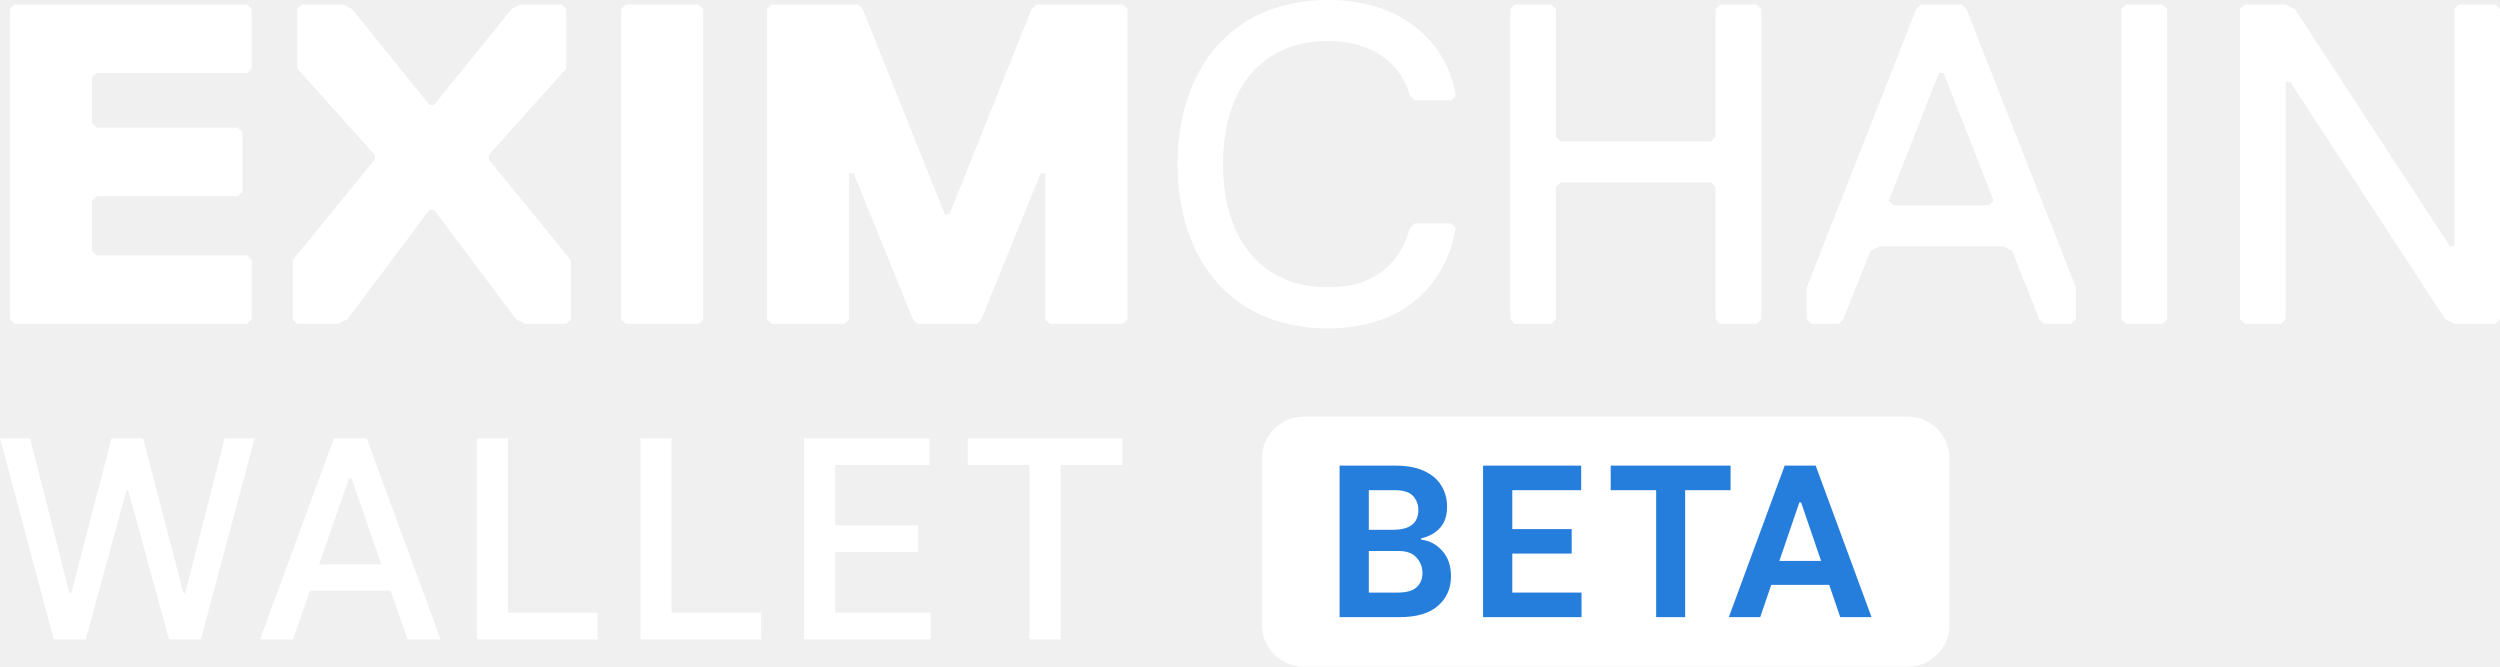
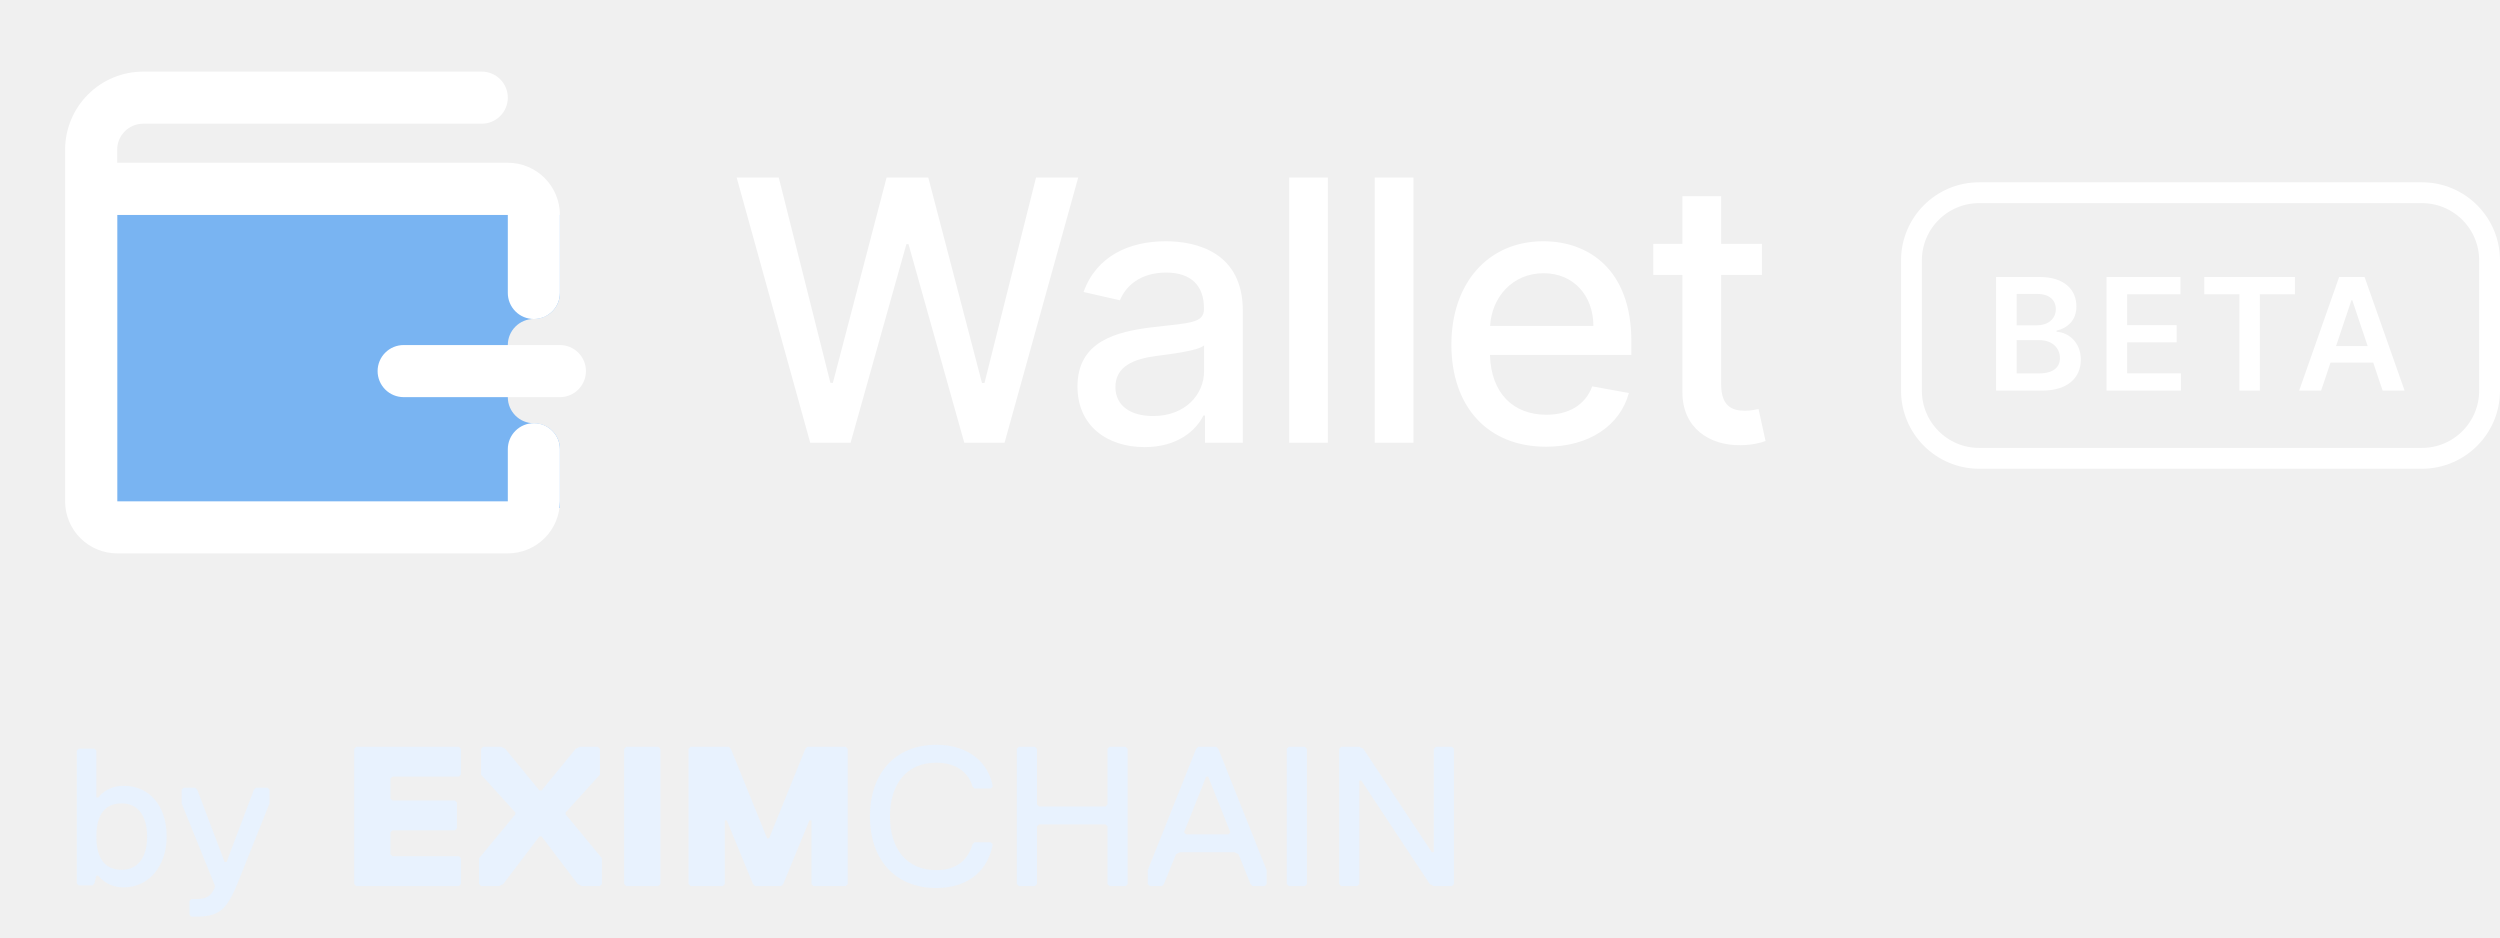
- <svg xmlns="http://www.w3.org/2000/svg" width="120" height="32" viewBox="0 0 120 32" fill="none">
-   <path d="M1.442 21.039H0L2.583 30.692H4.115L6.075 23.523H6.151L8.111 30.692H9.643L12.221 21.039H10.784L8.889 28.467H8.804L6.867 21.039H5.354L3.422 28.462H3.332L1.442 21.039Z" fill="white" />
-   <path d="M14.065 30.692L14.876 28.354H18.75L19.561 30.692H21.149L17.6 21.039H16.03L12.482 30.692H14.065ZM16.756 22.953H16.869L18.307 27.091H15.319L16.756 22.953Z" fill="white" />
-   <path d="M28.68 29.41H24.382V21.039H22.888V30.692H28.68V29.41Z" fill="white" />
-   <path d="M36.535 29.41H32.236V21.039H30.742V30.692H36.535V29.41Z" fill="white" />
-   <path d="M44.672 29.41H40.091V26.502H44.074V25.215H40.091V22.321H44.62V21.039H38.597V30.692H44.672V29.41Z" fill="white" />
-   <path d="M53.876 21.039H46.448V22.321H49.417V30.692H50.906V22.321H53.876V21.039Z" fill="white" />
-   <path fill-rule="evenodd" clip-rule="evenodd" d="M63.748 0C59.15 0 56.523 3.283 56.523 7.88C56.523 12.485 59.143 15.762 63.738 15.761C67.463 15.761 69.434 13.572 69.871 10.944L69.652 10.726H67.9L67.681 10.944C67.244 12.477 66.149 13.79 63.742 13.79C60.457 13.79 58.706 11.383 58.706 7.88C58.706 4.378 60.457 1.97 63.742 1.97C65.93 1.97 67.244 3.064 67.681 4.597L67.9 4.816H69.662L69.881 4.597C69.44 1.97 67.251 0 63.748 0ZM11.86 15.544H0.695L0.476 15.325V0.437L0.695 0.219H11.86L12.079 0.438V3.283L11.86 3.502H4.636L4.417 3.721V5.91L4.636 6.129H11.421L11.641 6.348V9.194L11.421 9.413H4.636L4.417 9.633V12.04L4.636 12.259H11.86L12.079 12.479V15.325L11.86 15.544ZM27.185 15.544H25.215L24.776 15.325L20.835 10.07H20.616L16.675 15.325L16.238 15.544H14.268L14.049 15.325V12.485L17.989 7.657V7.438L14.268 3.283V0.437L14.487 0.219H16.462L16.9 0.438L20.616 5.034H20.835L24.553 0.437L24.995 0.219H26.966L27.185 0.438V3.283L23.462 7.443V7.657L27.403 12.485V15.331L27.185 15.544ZM30.033 15.544H33.532L33.755 15.325V0.438L33.537 0.219H30.033L29.815 0.437V15.325L30.033 15.544ZM53.891 15.544H50.39L50.171 15.325V8.319H49.951L47.105 15.325L46.886 15.544H44.039L43.821 15.325L40.974 8.319H40.756V15.325L40.536 15.544H37.033L36.819 15.325V0.437L37.033 0.219H41.193L41.412 0.438L45.353 10.29H45.572L49.513 0.438L49.737 0.219H53.898L54.117 0.438V15.325L53.891 15.544ZM84.317 15.544H82.568L82.348 15.325V8.975L82.129 8.757H74.905L74.686 8.975V15.325L74.467 15.544H72.716L72.496 15.325V0.437L72.716 0.219H74.467L74.686 0.438V6.571L74.905 6.791H82.129L82.348 6.571V0.438L82.568 0.219H84.317L84.537 0.438V15.325L84.317 15.544ZM98.11 15.544H99.423L99.642 15.323V13.79L94.389 0.438L94.17 0.219H92.199L91.98 0.437L86.725 13.79V15.325L86.944 15.544H88.258L88.476 15.325L89.79 12.04L90.229 11.821H96.147L96.584 12.04L97.889 15.325L98.11 15.544ZM93.071 3.502H93.29L95.698 9.635L95.478 9.853H90.881L90.662 9.635L93.071 3.502ZM103.8 15.544H102.049L101.831 15.325V0.437L102.049 0.219H103.8L104.021 0.437V15.325L103.8 15.544ZM117.812 15.544H119.781L120 15.325V0.438L119.781 0.219H118.03L117.812 0.437V11.821H117.593L110.155 0.437L109.711 0.219H107.74L107.521 0.437V15.325L107.74 15.544H109.492L109.711 15.325V3.941H109.935L117.373 15.325L117.812 15.544Z" fill="white" />
-   <rect x="60.574" y="20" width="33" height="12" rx="2" fill="white" />
-   <path d="M67.169 29.623H64.3V22.35H66.971C67.532 22.35 67.996 22.436 68.362 22.609C68.732 22.78 69.007 23.014 69.186 23.312C69.369 23.608 69.46 23.945 69.46 24.321C69.46 24.747 69.349 25.084 69.126 25.333C68.906 25.582 68.602 25.751 68.213 25.841V25.901C68.614 25.949 68.952 26.128 69.229 26.441C69.508 26.753 69.648 27.161 69.648 27.663C69.648 28.238 69.441 28.709 69.027 29.076C68.615 29.441 67.996 29.623 67.169 29.623ZM65.703 23.529V25.429H66.864C67.676 25.429 68.082 25.11 68.082 24.474C68.082 24.223 67.999 24.003 67.833 23.813C67.668 23.624 67.369 23.529 66.939 23.529H65.703ZM68.277 27.506C68.277 27.22 68.183 26.973 67.993 26.764C67.806 26.553 67.521 26.448 67.137 26.448H65.703V28.444H67.084C67.508 28.444 67.812 28.359 67.997 28.188C68.184 28.015 68.277 27.788 68.277 27.506Z" fill="#267EDC" />
-   <path d="M75.913 28.444V29.623H71.187V22.35H75.896V23.529H72.59V25.397H75.441V26.572H72.59V28.444H75.913Z" fill="#267EDC" />
-   <path d="M83.067 22.35V23.529H80.887V29.623H79.495V23.529H77.314V22.35H83.067Z" fill="#267EDC" />
-   <path d="M84.49 29.623H82.984L85.665 22.35H87.153L89.834 29.623H88.332L87.803 28.075H85.019L84.49 29.623ZM86.368 24.119L85.409 26.924H87.412L86.454 24.119H86.368Z" fill="#267EDC" />
+ <svg xmlns="http://www.w3.org/2000/svg" width="96" height="36" viewBox="0 0 96 36" fill="none">
+   <path d="M31.112 17H32.663L34.806 9.374H34.886L37.028 17H38.575L41.403 6.818H39.783L37.804 14.708H37.709L35.646 6.818H34.045L31.982 14.703H31.888L29.904 6.818H28.288L31.112 17ZM43.955 17.169C45.218 17.169 45.929 16.528 46.212 15.956H46.272V17H47.724V11.929C47.724 9.707 45.974 9.264 44.761 9.264C43.379 9.264 42.106 9.821 41.609 11.213L43.006 11.531C43.224 10.989 43.781 10.467 44.781 10.467C45.74 10.467 46.232 10.97 46.232 11.835V11.869C46.232 12.411 45.675 12.401 44.303 12.56C42.856 12.729 41.375 13.107 41.375 14.842C41.375 16.344 42.504 17.169 43.955 17.169ZM44.278 15.976C43.438 15.976 42.832 15.598 42.832 14.862C42.832 14.067 43.538 13.783 44.398 13.669C44.88 13.604 46.023 13.475 46.237 13.261V14.246C46.237 15.151 45.516 15.976 44.278 15.976ZM50.99 6.818H49.504V17H50.99V6.818ZM54.276 6.818H52.79V17H54.276V6.818ZM59.367 17.154C61.033 17.154 62.211 16.334 62.549 15.091L61.142 14.837C60.874 15.558 60.227 15.926 59.382 15.926C58.11 15.926 57.255 15.101 57.215 13.629H62.644V13.102C62.644 10.343 60.993 9.264 59.263 9.264C57.135 9.264 55.733 10.885 55.733 13.232C55.733 15.603 57.115 17.154 59.367 17.154ZM57.22 12.516C57.279 11.432 58.065 10.492 59.273 10.492C60.426 10.492 61.182 11.347 61.187 12.516H57.22ZM67.658 9.364H66.092V7.534H64.605V9.364H63.486V10.557H64.605V15.061C64.6 16.443 65.659 17.114 66.832 17.095C67.305 17.09 67.623 17 67.797 16.935L67.528 15.707C67.429 15.727 67.245 15.772 67.006 15.772C66.524 15.772 66.092 15.613 66.092 14.753V10.557H67.658V9.364Z" fill="white" />
+   <rect x="73.4" y="7.4" width="22.2" height="10.2" rx="2.6" stroke="white" stroke-width="0.8" />
+   <path d="M76.649 15H78.415C79.414 15 79.904 14.491 79.904 13.811C79.904 13.151 79.436 12.763 78.971 12.739V12.697C79.397 12.597 79.734 12.298 79.734 11.768C79.734 11.118 79.265 10.636 78.319 10.636H76.649V15ZM77.439 14.339V13.061H78.311C78.799 13.061 79.101 13.359 79.101 13.749C79.101 14.097 78.862 14.339 78.289 14.339H77.439ZM77.439 12.492V11.288H78.238C78.703 11.288 78.944 11.533 78.944 11.87C78.944 12.254 78.632 12.492 78.221 12.492H77.439ZM80.892 15H83.747V14.337H81.683V13.146H83.583V12.484H81.683V11.299H83.73V10.636H80.892V15ZM84.645 11.299H85.994V15H86.778V11.299H88.126V10.636H84.645V11.299ZM89.131 15L89.491 13.924H91.131L91.493 15H92.337L90.799 10.636H89.823L88.287 15H89.131ZM89.704 13.289L90.294 11.531H90.328L90.918 13.289H89.704Z" fill="white" />
+   <path fill-rule="evenodd" clip-rule="evenodd" d="M35.956 28.6C34.332 28.6 33.404 29.746 33.404 31.35C33.404 32.957 34.329 34.101 35.953 34.1C37.269 34.1 37.965 33.336 38.12 32.419L38.042 32.343H37.424L37.346 32.419C37.192 32.954 36.805 33.413 35.954 33.413C34.794 33.413 34.175 32.572 34.175 31.35C34.175 30.128 34.794 29.288 35.954 29.288C36.727 29.288 37.192 29.669 37.346 30.204L37.424 30.281H38.046L38.123 30.204C37.968 29.288 37.194 28.6 35.956 28.6ZM17.622 34.025H13.678L13.6 33.948V28.753L13.678 28.677H17.622L17.7 28.753V29.746L17.622 29.822H15.07L14.992 29.899V30.663L15.07 30.739H17.468L17.545 30.816V31.809L17.468 31.885H15.07L14.992 31.962V32.802L15.07 32.878H17.622L17.7 32.955V33.948L17.622 34.025ZM23.037 34.025H22.341L22.186 33.948L20.794 32.114H20.716L19.324 33.948L19.169 34.025H18.473L18.396 33.948V32.957L19.788 31.272V31.196L18.473 29.746V28.753L18.55 28.677H19.249L19.403 28.753L20.716 30.357H20.794L22.107 28.753L22.264 28.677H22.96L23.037 28.753V29.746L21.722 31.198V31.272L23.114 32.957V33.95L23.037 34.025ZM24.044 34.025H25.28L25.359 33.948V28.753L25.282 28.677H24.044L23.967 28.753V33.948L24.044 34.025ZM32.474 34.025H31.236L31.159 33.948V31.503H31.081L30.076 33.948L29.998 34.025H28.992L28.915 33.948L27.909 31.503H27.832V33.948L27.755 34.025H26.517L26.441 33.948V28.753L26.517 28.677H27.987L28.064 28.753L29.457 32.191H29.534L30.927 28.753L31.006 28.677H32.476L32.553 28.753V33.948L32.474 34.025ZM43.224 34.025H42.606L42.528 33.948V31.732L42.451 31.656H39.898L39.821 31.732V33.948L39.744 34.025H39.125L39.047 33.948V28.753L39.125 28.677H39.744L39.821 28.753V30.893L39.898 30.97H42.451L42.528 30.893V28.753L42.606 28.677H43.224L43.302 28.753V33.948L43.224 34.025ZM48.098 34.025H48.562L48.639 33.948V33.413L46.783 28.753L46.706 28.677H46.009L45.932 28.753L44.075 33.413V33.948L44.153 34.025H44.617L44.694 33.948L45.158 32.802L45.313 32.725H47.404L47.559 32.802L48.02 33.948L48.098 34.025ZM46.317 29.822H46.395L47.245 31.963L47.168 32.039H45.544L45.466 31.963L46.317 29.822ZM50.108 34.025H49.489L49.412 33.948V28.753L49.489 28.677H50.108L50.186 28.753V33.948L50.108 34.025ZM55.059 34.025H55.755L55.832 33.948V28.753L55.755 28.677H55.136L55.059 28.753V32.725H54.982L52.353 28.753L52.197 28.677H51.501L51.423 28.753V33.948L51.501 34.025H52.119L52.197 33.948V29.975H52.276L54.904 33.948L55.059 34.025Z" fill="#E8F2FE" />
+   <path d="M6.4 32.125C6.4 30.925 5.725 30.175 4.75 30.175C4.075 30.175 3.775 30.625 3.775 30.625H3.7V28.825L3.625 28.75H3.025L2.95 28.825V33.925L3.025 34H3.55L3.625 33.925L3.7 33.625H3.775C3.775 33.625 4.075 34.075 4.75 34.075C5.725 34.075 6.4 33.25 6.4 32.125ZM5.65 32.125C5.65 32.95 5.275 33.4 4.675 33.4C4.075 33.4 3.7 33.025 3.7 32.125C3.7 31.225 4.075 30.85 4.675 30.85C5.275 30.85 5.65 31.3 5.65 32.125ZM10.35 30.85V30.325L10.275 30.25H9.825L9.75 30.325L8.7 33.1H8.625L7.575 30.325L7.5 30.25H7.05L6.975 30.325V30.85L8.25 34V34.075C8.1 34.45 7.875 34.525 7.5 34.525H7.35L7.275 34.6V35.125L7.35 35.2H7.5C8.4 35.2 8.7 34.975 9.15 33.85L10.35 30.85Z" fill="#E8F2FE" />
+   <path d="M4.5 8.25H21.503V11.246C21.503 11.799 21.054 12.248 20.501 12.248V12.248C19.948 12.248 19.5 12.696 19.5 13.249V14.25V15.251C19.5 15.804 19.948 16.253 20.501 16.253V16.253C21.054 16.253 21.503 16.701 21.503 17.254V19.5H4.5V8.25Z" fill="#79B4F2" />
+   <path d="M4.5 6.25H19.5C20.03 6.25 20.539 6.461 20.914 6.836C21.289 7.211 21.5 7.719 21.5 8.25V9.75V11.25C21.5 11.515 21.395 11.769 21.207 11.957C21.02 12.145 20.765 12.25 20.5 12.25C20.235 12.25 19.98 12.145 19.793 11.957C19.605 11.769 19.5 11.515 19.5 11.25V8.25H4.5V19.25H19.5V17.25C19.5 16.985 19.605 16.73 19.793 16.543C19.98 16.355 20.235 16.25 20.5 16.25C20.765 16.25 21.02 16.355 21.207 16.543C21.395 16.73 21.5 16.985 21.5 17.25V19.25C21.5 19.78 21.289 20.289 20.914 20.664C20.539 21.039 20.03 21.25 19.5 21.25H4.5C3.97 21.25 3.461 21.039 3.086 20.664C2.711 20.289 2.5 19.78 2.5 19.25V5.75C2.5 4.954 2.816 4.191 3.379 3.629C3.941 3.066 4.704 2.75 5.5 2.75H18.5C18.765 2.75 19.02 2.855 19.207 3.043C19.395 3.23 19.5 3.485 19.5 3.75C19.5 4.015 19.395 4.269 19.207 4.457C19.02 4.645 18.765 4.75 18.5 4.75H5.5C5.235 4.75 4.98 4.855 4.793 5.043C4.605 5.23 4.5 5.485 4.5 5.75V6.25ZM22.5 14.25C22.5 13.985 22.395 13.73 22.207 13.543C22.02 13.355 21.765 13.25 21.5 13.25H15.5C15.235 13.25 14.98 13.355 14.793 13.543C14.605 13.73 14.5 13.985 14.5 14.25C14.5 14.515 14.605 14.769 14.793 14.957C14.98 15.145 15.235 15.25 15.5 15.25H21.5C21.765 15.25 22.02 15.145 22.207 14.957C22.395 14.769 22.5 14.515 22.5 14.25Z" fill="white" />
</svg>
